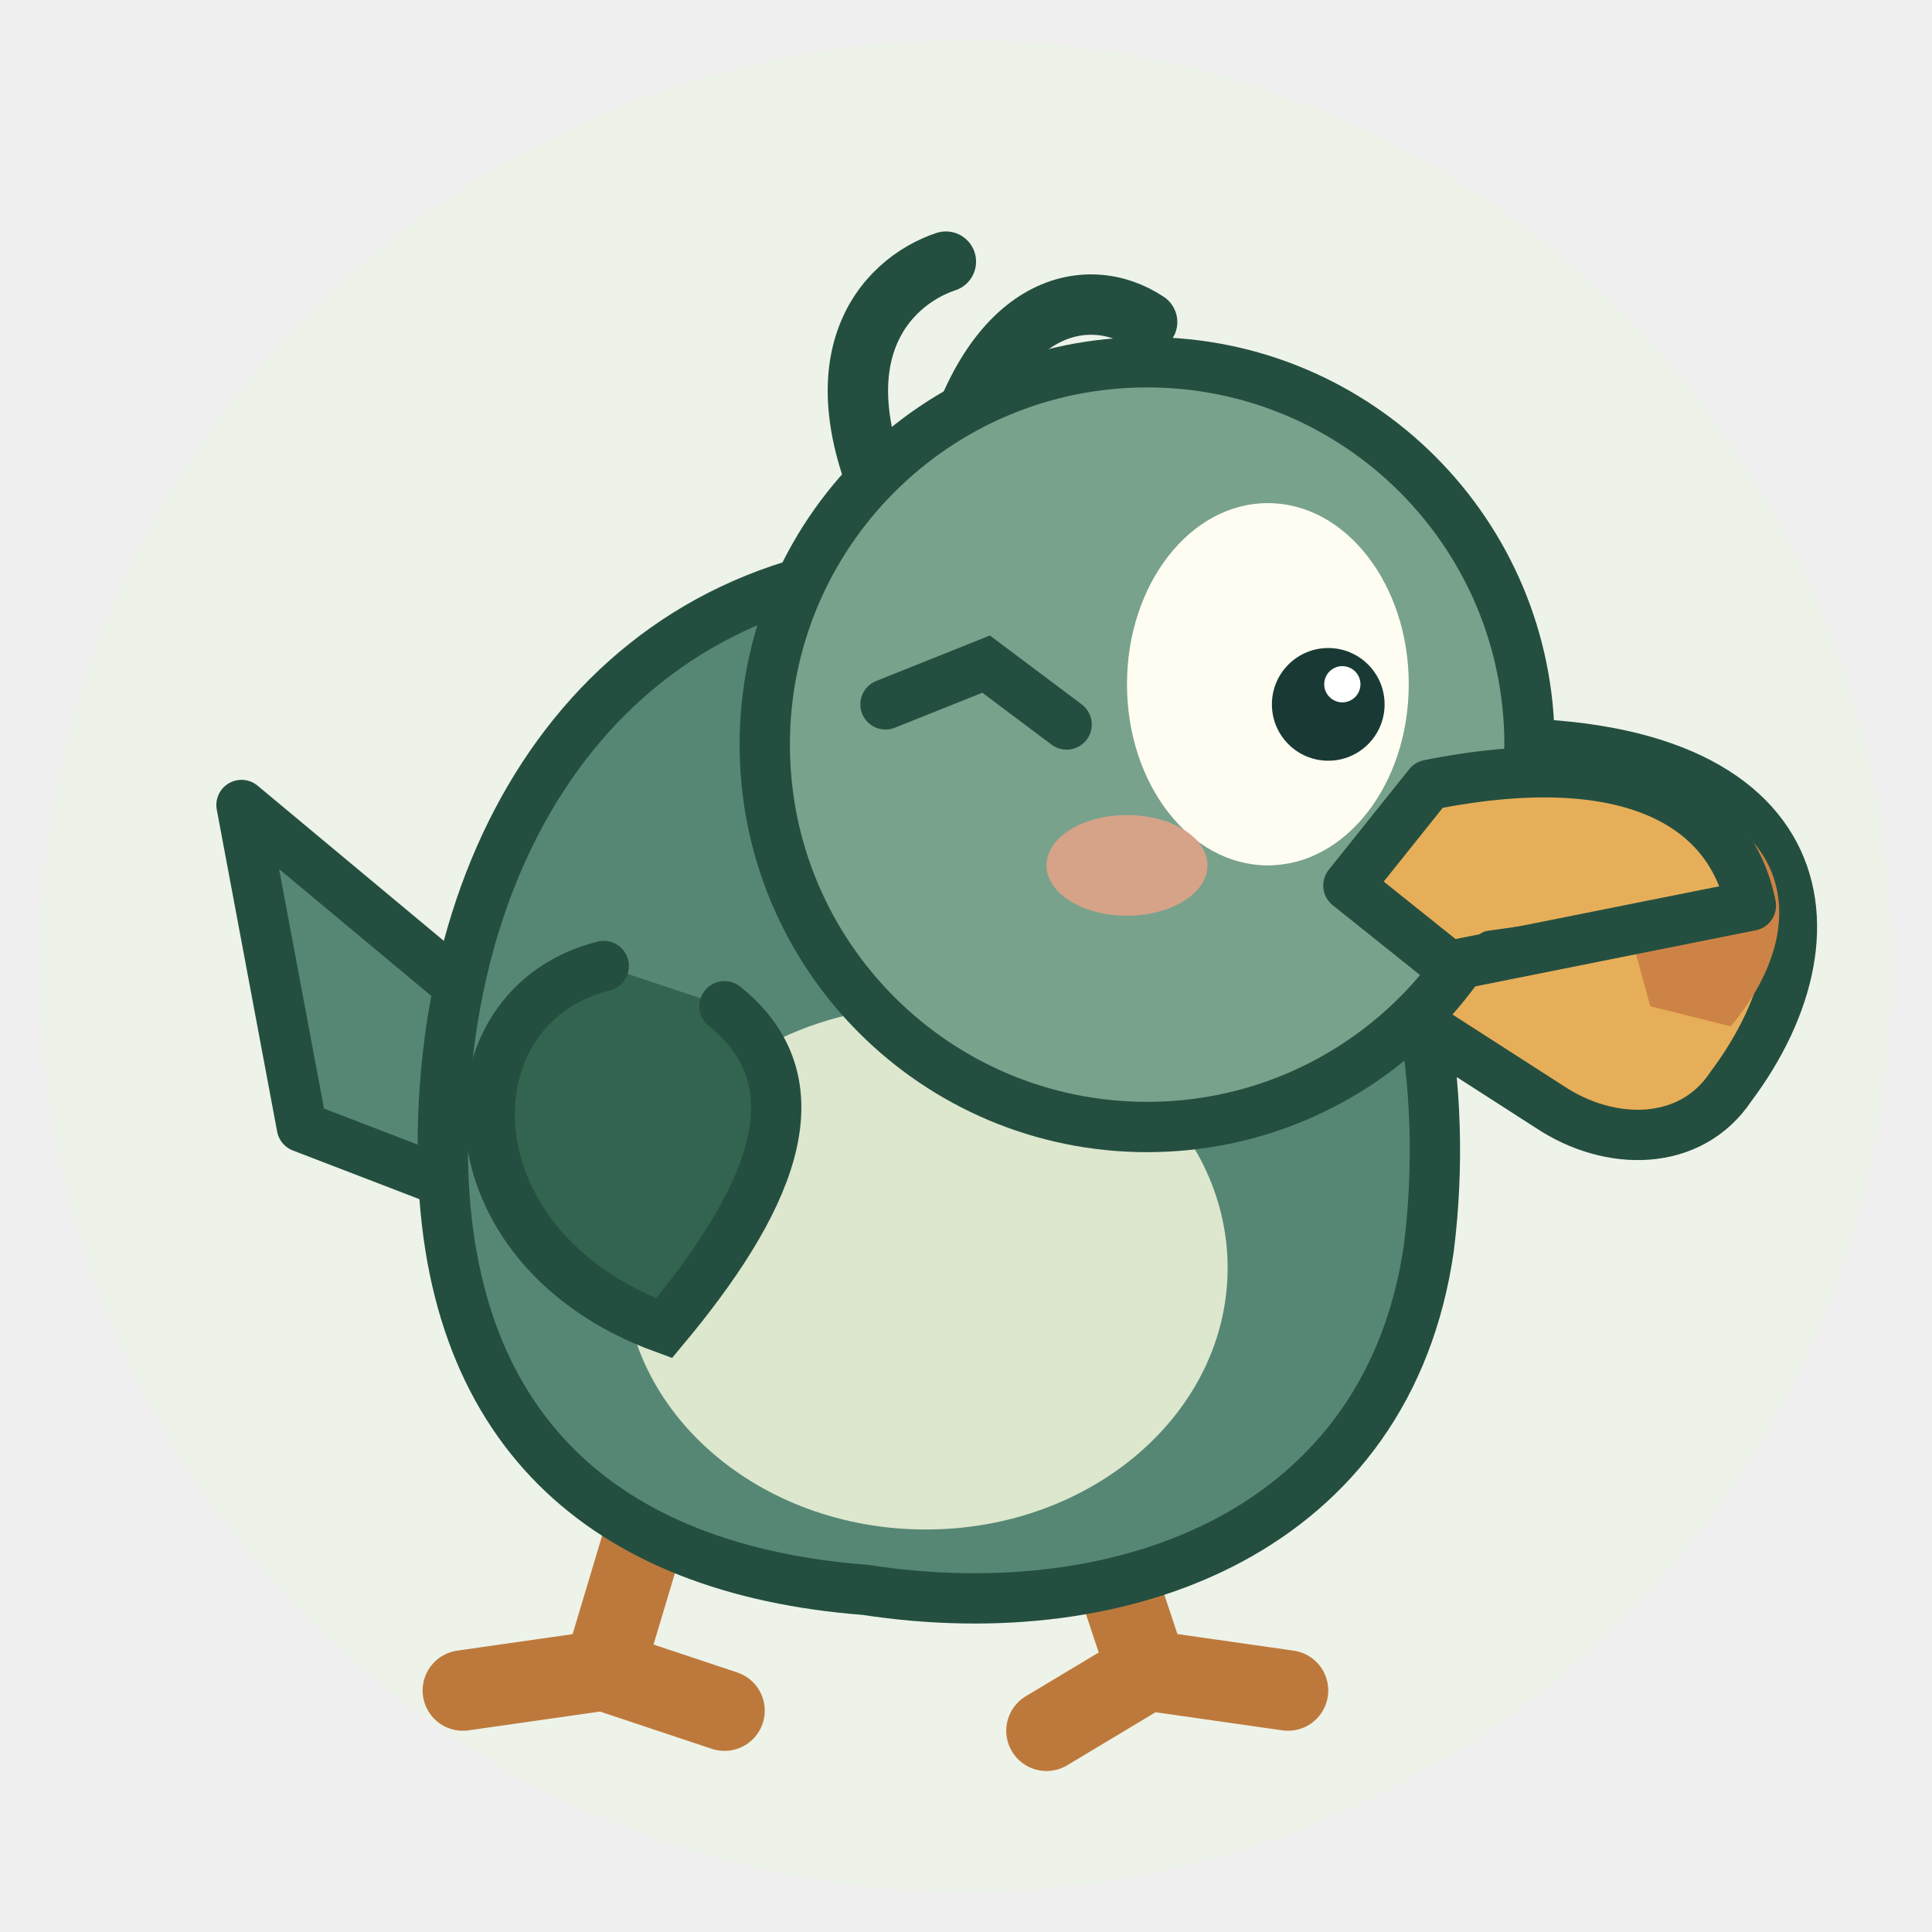
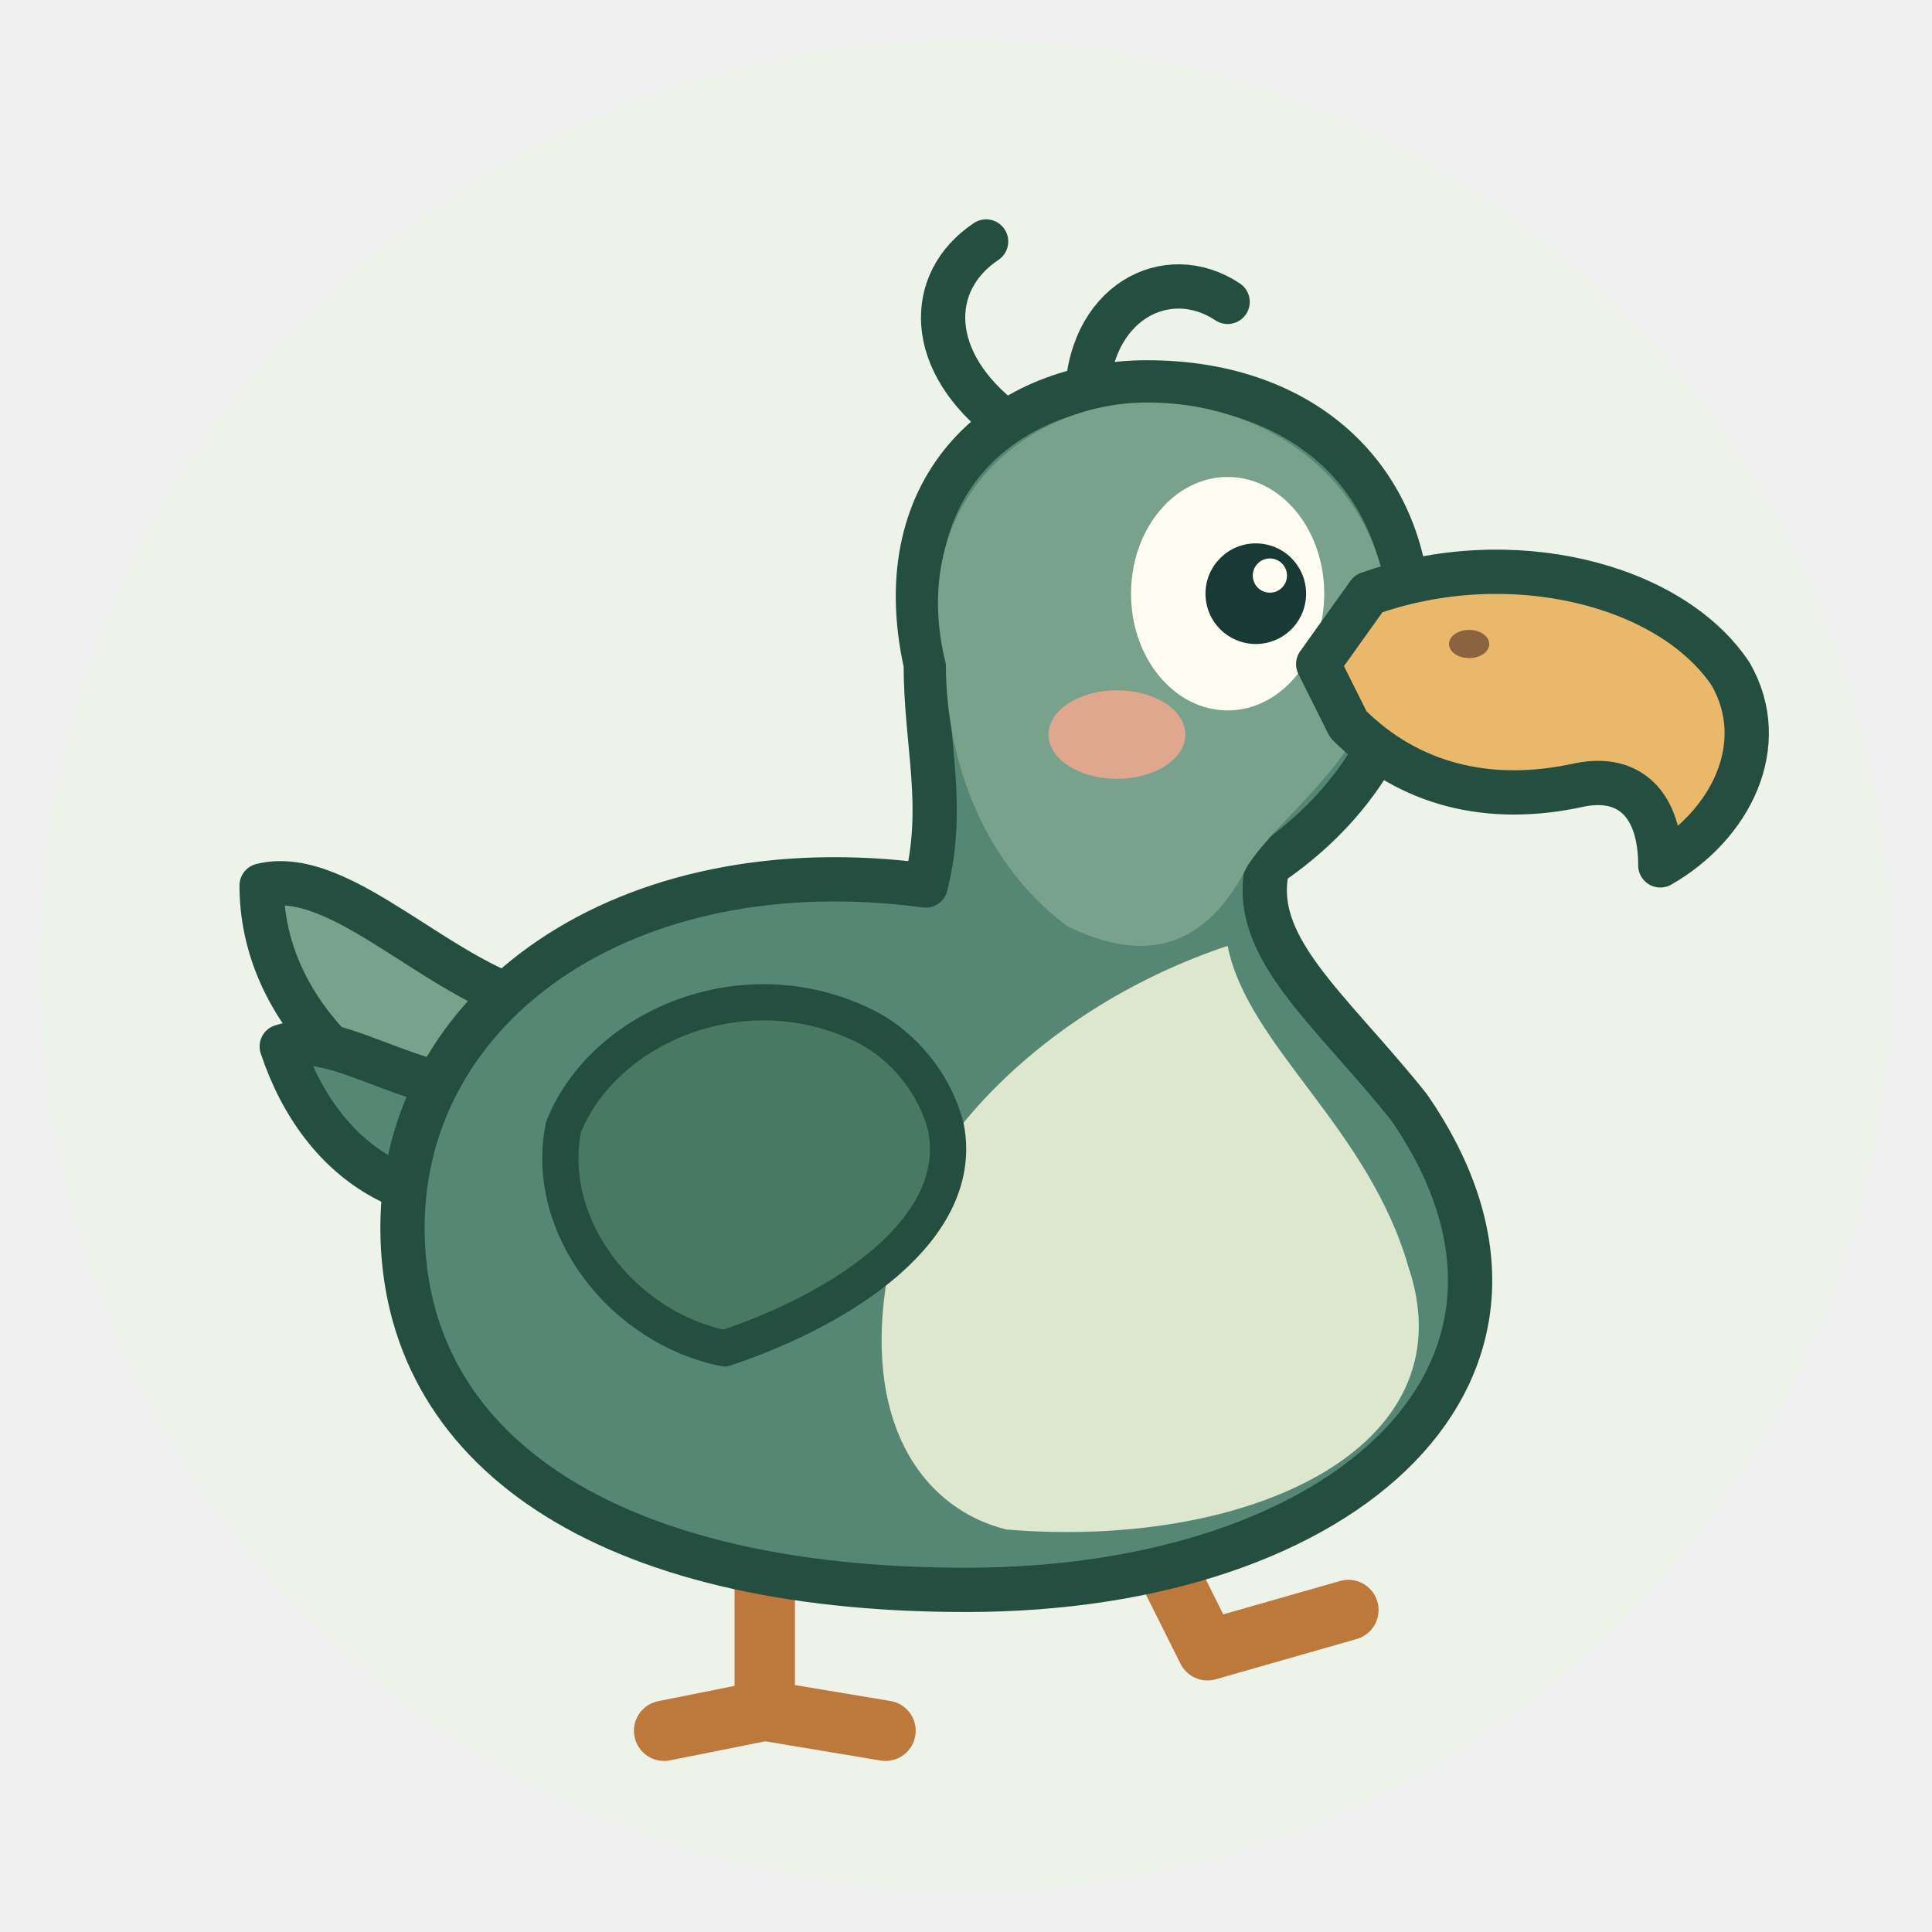
<svg xmlns="http://www.w3.org/2000/svg" viewBox="0 0 96 96">
  <circle cx="48" cy="48" r="46" fill="#edf3e8" />
-   <path d="M33 73l-3 10m0 0-7 1m7-1 6 2m18-11 3 9m0 0-5 3m5-3 7 1" fill="none" stroke="#bd793c" stroke-width="4" stroke-linecap="round" />
-   <path d="M24 50 12 40l3 16 13 5" fill="#568774" stroke="#244f40" stroke-width="2.5" stroke-linejoin="round" />
-   <path d="M22 57c0-16 9-29 25-29 18 0 26 18 24 34-2 14-15 19-28 17-13-1-21-8-21-22Z" fill="#568774" stroke="#244f40" stroke-width="2.5" />
-   <ellipse cx="46" cy="63" rx="15" ry="13" fill="#dce7ce" />
-   <path d="M30 48c-8 2-8 14 3 18 5-6 8-12 3-16" fill="#32644f" stroke="#244f40" stroke-width="2.5" stroke-linecap="round" />
-   <path d="M45 27c-5-9-1-13 2-14m0 11c2-9 7-10 10-8" fill="none" stroke="#244f40" stroke-width="3" stroke-linecap="round" />
-   <path d="M72 37c18-1 20 9 14 17-2 3-6 3-9 1l-14-9Z" fill="#e7ae59" stroke="#244f40" stroke-width="2.5" stroke-linejoin="round" />
-   <path d="M79 39c9 0 12 6 7 12l-4-1" fill="#ce8346" />
-   <circle cx="57" cy="37" r="19" fill="#79a28c" stroke="#244f40" stroke-width="2.5" />
-   <ellipse cx="63" cy="34" rx="7" ry="9" fill="#fffdf2" />
-   <circle cx="66" cy="35" r="2.8" fill="#193a34" />
-   <circle cx="66.7" cy="34" r=".9" fill="white" />
-   <path d="m44 35 5-2 4 3" fill="none" stroke="#244f40" stroke-width="2.5" stroke-linecap="round" />
-   <ellipse cx="56" cy="43" rx="4" ry="2.5" fill="#d6a388" />
-   <path d="M71 39c10-2 15 1 16 6l-15 3-5-4Z" fill="#e7ae59" stroke="#244f40" stroke-width="2.5" stroke-linejoin="round" />
-   <path d="m74 47 7-1" stroke="#244f40" stroke-width="1.5" stroke-linecap="round" />
+   <g stroke="#244f40" stroke-width="2.2" stroke-linecap="round" stroke-linejoin="round">
+     <g fill="none" stroke="#bd793c" stroke-width="3">
+       <path d="M38 76v9m-5 1 5-1 6 1" />
+       <path d="M57 76l3 6 7-2" />
+     </g>
+     <path d="M27 50C22 49 17 43 13 44C13 50 18 55 25 57Z" fill="#79a28c" />
+     <path d="M26 54C21 55 17 51 14 52C16 58 21 61 27 59Z" fill="#568774" />
+     <path d="M50 21C46 18 46 14 49 12M54 20C54 15 58 13 61 15" fill="none" />
+     <path d="M46 44       C47 40 46 37 46 33       C44 24 50 19 57 19       C65 19 70 24 70 31       C70 37 66 41 63 43       C62 47 66 50 70 55       C79 68 67 79 48 79       C30 79 20 72 20 61       C20 50 31 42 46 44Z" fill="#568774" />
+     <g stroke="none">
+       <path d="M47 33C45 25 51 20 57 20C64 20 69 25 69 31         C69 37 64 40 62 43C60 47 57 48 53 46C49 43 47 38 47 33Z" fill="#79a28c" />
+       <path d="M61 47C62 52 68 56 70 63C73 72 62 77 50 76         C46 75 43 71 44 64C45 57 52 50 61 47Z" fill="#dce7ce" />
+     </g>
+     <path d="M43 51C37 48 30 51 28 56C27 61 31 66 36 67       C42 65 48 61 47 56C46.5 54 45 52 43 51Z" fill="#497962" stroke-width="1.8" />
+     <g stroke="none">
+       <ellipse cx="61" cy="29.5" rx="4.8" ry="5.8" fill="#fffdf2" />
+       <circle cx="62.4" cy="29.5" r="2.5" fill="#193a34" />
+       <circle cx="63.1" cy="28.6" r=".85" fill="#fffdf2" />
+       <ellipse cx="55.5" cy="36.5" rx="3.4" ry="2.2" fill="#dfa78d" />
+     </g>
+     <path d="M68 29.5C75 27 83 29 86 33.5C88 37 86 41 82.5 43       C82.5 40 81 38.5 78.5 39C74 40 70 39 67 36L65.5 33Z" fill="#e9b86b" />
+     <ellipse cx="73" cy="32" rx="1" ry=".7" fill="#8b633e" stroke="none" />
+   </g>
</svg>
